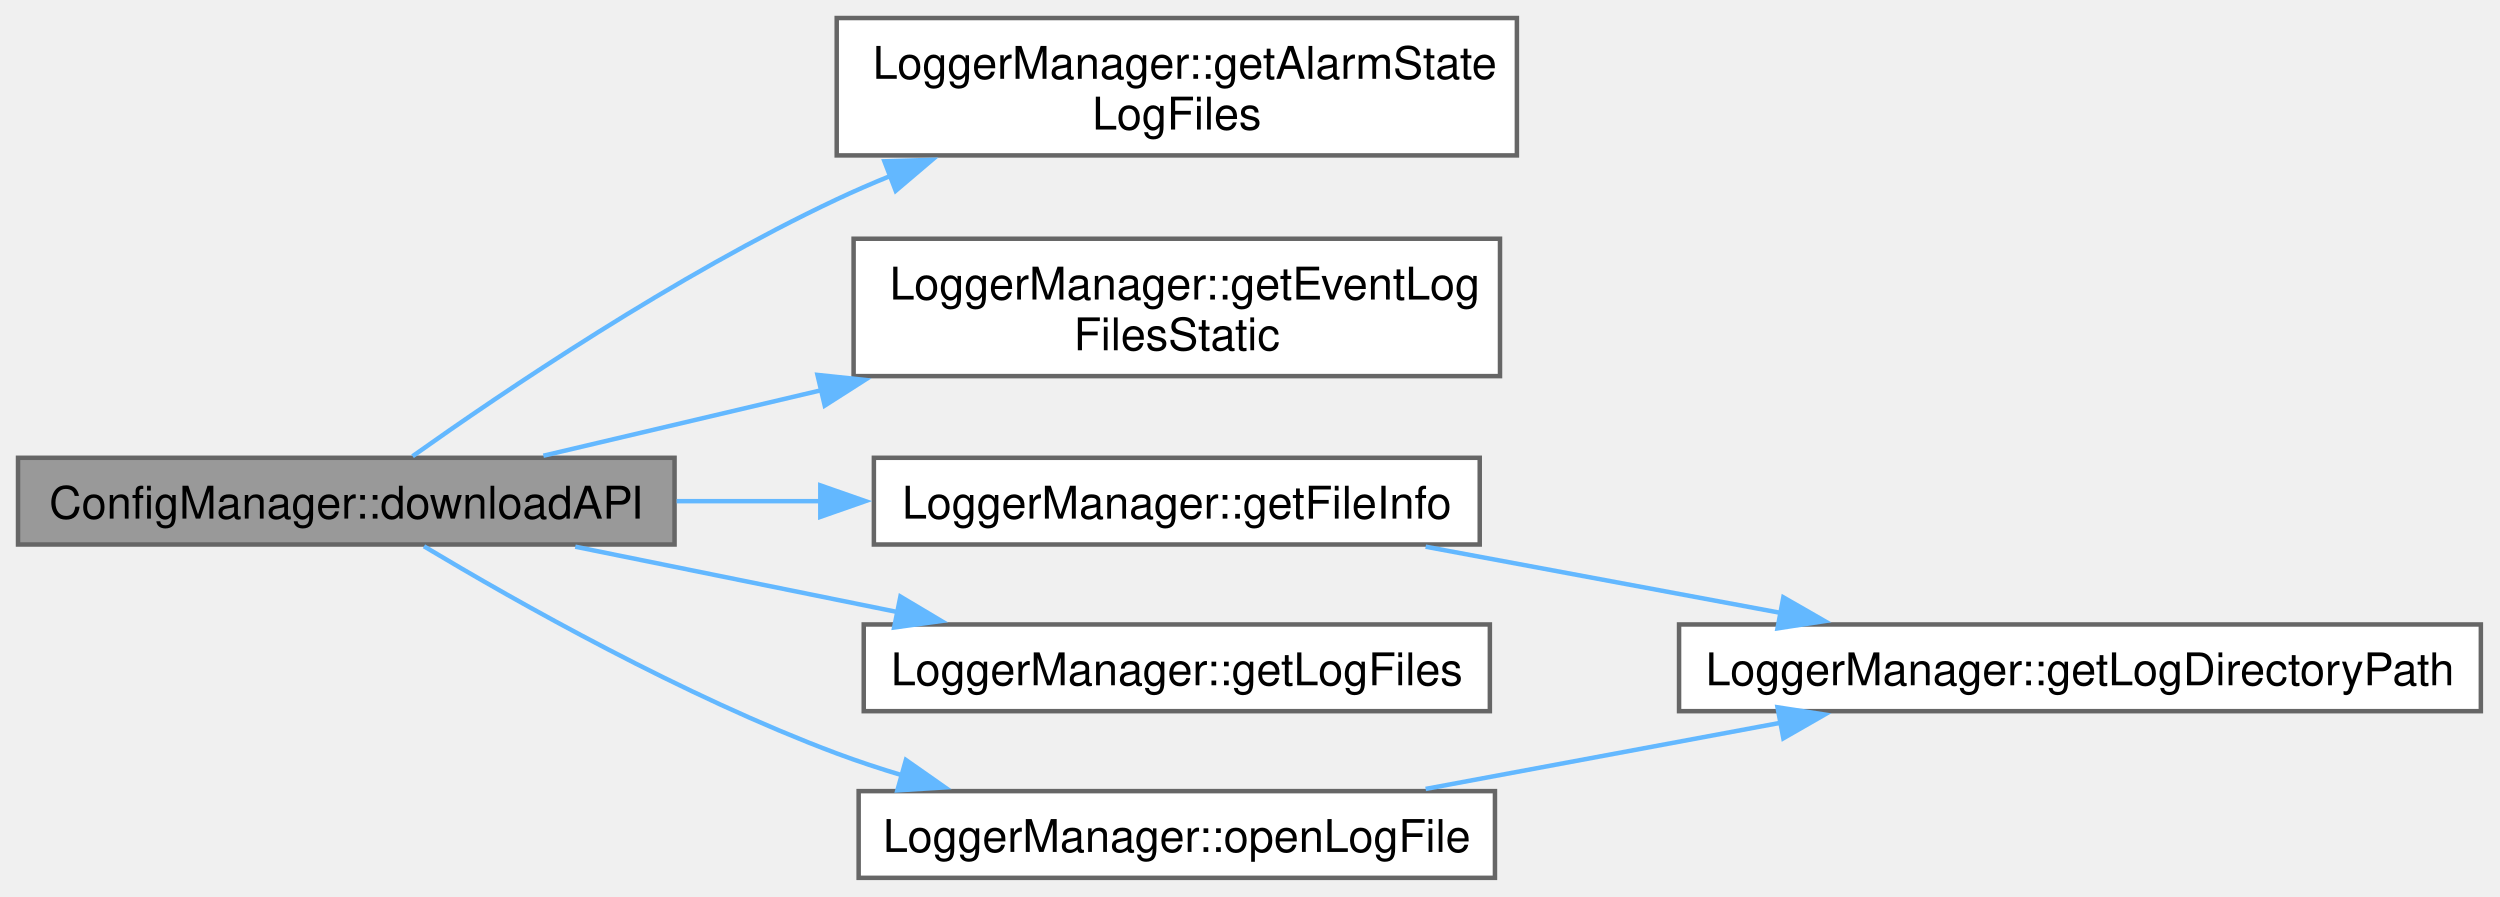
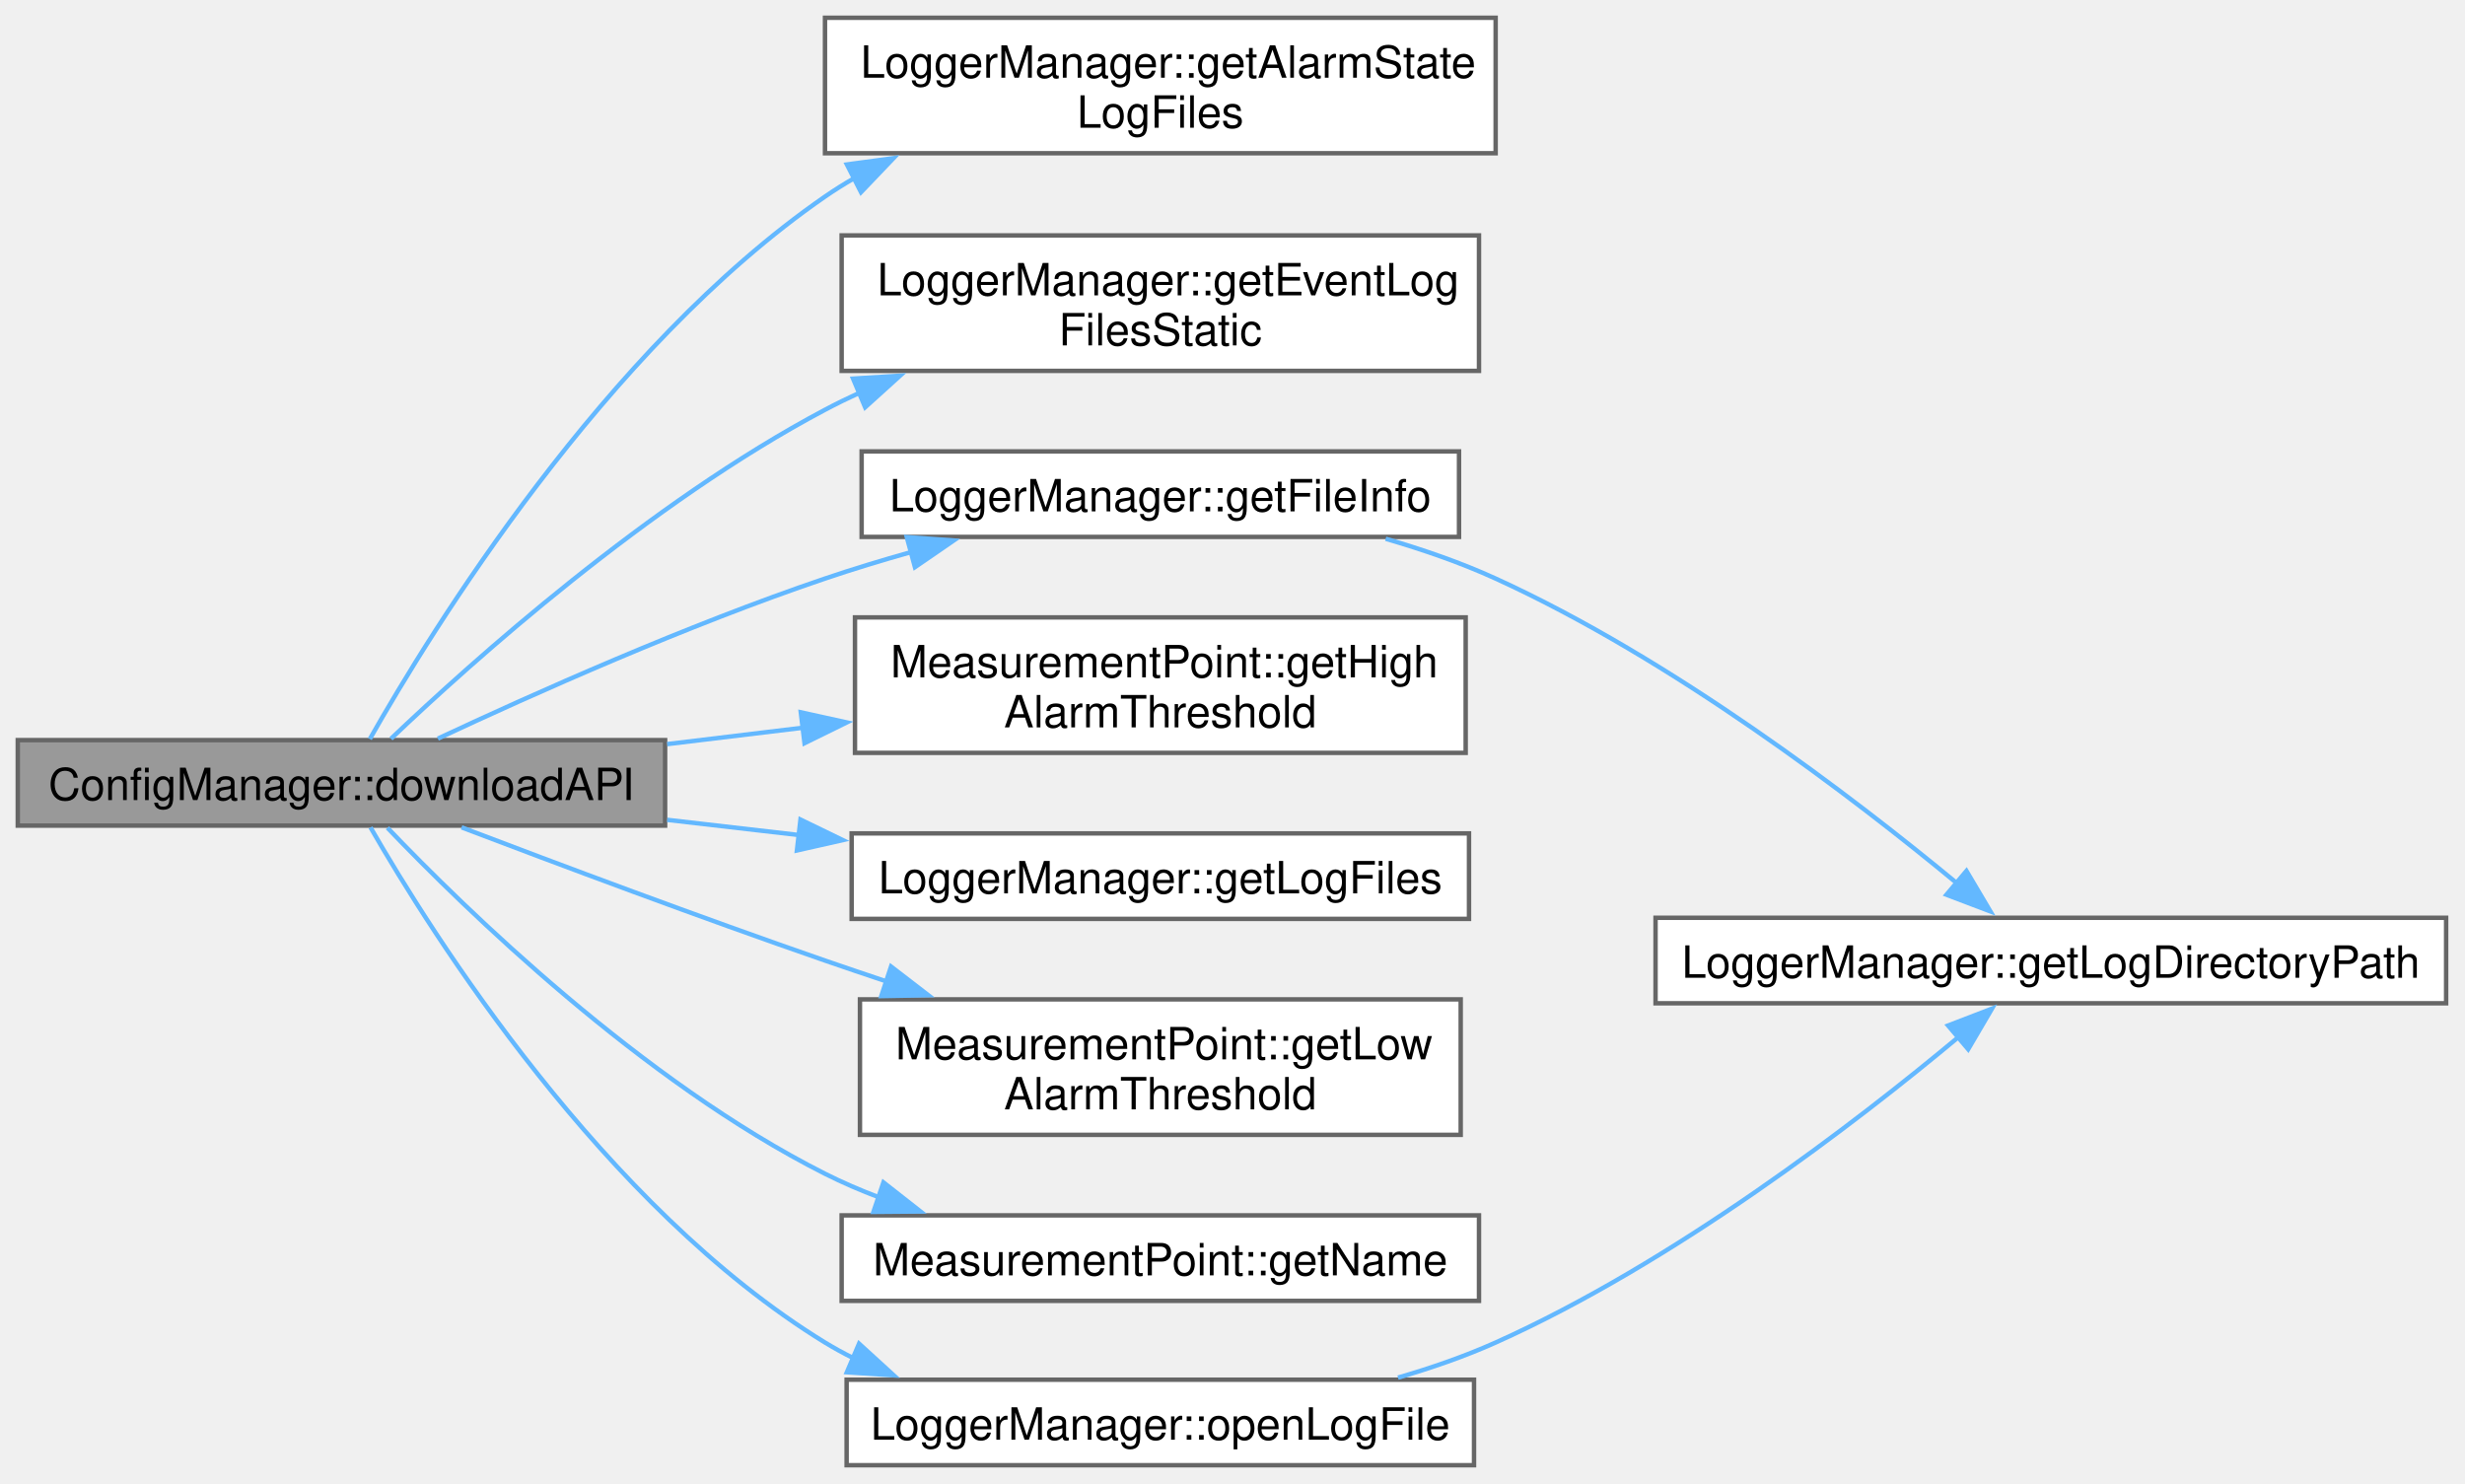
- <svg xmlns="http://www.w3.org/2000/svg" xmlns:xlink="http://www.w3.org/1999/xlink" width="555pt" height="199pt" viewBox="0.00 0.00 555.00 199.00">
-   <g id="graph0" class="graph" transform="scale(1 1) rotate(0) translate(4 194.88)">
+ <svg xmlns="http://www.w3.org/2000/svg" xmlns:xlink="http://www.w3.org/1999/xlink" width="555pt" height="334pt" viewBox="0.00 0.00 555.00 334.00">
+   <g id="graph0" class="graph" transform="scale(1 1) rotate(0) translate(4 329.88)">
    <g id="Node000001" class="node">
      <g id="a_Node000001">
        <a xlink:title="Setup file download API endpoints.">
-           <polygon fill="#999999" stroke="#666666" points="145.75,-93.25 0,-93.25 0,-74 145.75,-74 145.75,-93.25" />
-           <text xml:space="preserve" text-anchor="middle" x="72.88" y="-79.75" font-family="Helvetica,sans-Serif" font-size="10.00">ConfigManager::downloadAPI</text>
+           <polygon fill="#999999" stroke="#666666" points="145.75,-163.25 0,-163.25 0,-144 145.75,-144 145.75,-163.25" />
+           <text xml:space="preserve" text-anchor="middle" x="72.88" y="-149.75" font-family="Helvetica,sans-Serif" font-size="10.00">ConfigManager::downloadAPI</text>
        </a>
      </g>
    </g>
    <g id="Node000002" class="node">
      <g id="a_Node000002">
        <a xlink:href="class_logger_manager.html#a19e6a7d2c3ad2b1d3fa5acb578fb1619" target="_top" xlink:title=" ">
-           <polygon fill="white" stroke="#666666" points="332.75,-190.88 181.75,-190.88 181.75,-160.38 332.75,-160.38 332.75,-190.88" />
-           <text xml:space="preserve" text-anchor="start" x="189.75" y="-177.38" font-family="Helvetica,sans-Serif" font-size="10.00">LoggerManager::getAlarmState</text>
-           <text xml:space="preserve" text-anchor="middle" x="257.25" y="-166.12" font-family="Helvetica,sans-Serif" font-size="10.00">LogFiles</text>
+           <polygon fill="white" stroke="#666666" points="332.75,-325.88 181.75,-325.88 181.75,-295.38 332.75,-295.38 332.75,-325.88" />
+           <text xml:space="preserve" text-anchor="start" x="189.75" y="-312.38" font-family="Helvetica,sans-Serif" font-size="10.00">LoggerManager::getAlarmState</text>
+           <text xml:space="preserve" text-anchor="middle" x="257.25" y="-301.12" font-family="Helvetica,sans-Serif" font-size="10.00">LogFiles</text>
        </a>
      </g>
    </g>
    <g id="edge1_Node000001_Node000002" class="edge">
      <g id="a_edge1_Node000001_Node000002">
        <a xlink:title=" ">
-           <path fill="none" stroke="#63b8ff" d="M87.59,-93.6C107.53,-107.76 146.04,-133.82 181.75,-150.62 185.67,-152.47 189.75,-154.24 193.91,-155.92" />
-           <polygon fill="#63b8ff" stroke="#63b8ff" points="192.34,-159.07 202.93,-159.39 194.85,-152.53 192.34,-159.07" />
+           <path fill="none" stroke="#63b8ff" d="M79.27,-163.5C93.07,-187.86 132.08,-251.3 181.75,-285.62 183.85,-287.07 186.04,-288.45 188.29,-289.74" />
+           <polygon fill="#63b8ff" stroke="#63b8ff" points="186.68,-292.85 197.18,-294.27 189.86,-286.61 186.68,-292.85" />
        </a>
      </g>
    </g>
    <g id="Node000003" class="node">
      <g id="a_Node000003">
        <a xlink:href="class_logger_manager.html#a782a868803b4e2861169796aad7b8b60" target="_top" xlink:title=" ">
-           <polygon fill="white" stroke="#666666" points="329,-141.88 185.5,-141.88 185.5,-111.38 329,-111.38 329,-141.88" />
-           <text xml:space="preserve" text-anchor="start" x="193.5" y="-128.38" font-family="Helvetica,sans-Serif" font-size="10.00">LoggerManager::getEventLog</text>
-           <text xml:space="preserve" text-anchor="middle" x="257.25" y="-117.12" font-family="Helvetica,sans-Serif" font-size="10.00">FilesStatic</text>
+           <polygon fill="white" stroke="#666666" points="329,-276.88 185.5,-276.88 185.5,-246.38 329,-246.38 329,-276.88" />
+           <text xml:space="preserve" text-anchor="start" x="193.5" y="-263.38" font-family="Helvetica,sans-Serif" font-size="10.00">LoggerManager::getEventLog</text>
+           <text xml:space="preserve" text-anchor="middle" x="257.25" y="-252.12" font-family="Helvetica,sans-Serif" font-size="10.00">FilesStatic</text>
        </a>
      </g>
    </g>
    <g id="edge2_Node000001_Node000003" class="edge">
      <g id="a_edge2_Node000001_Node000003">
        <a xlink:title=" ">
-           <path fill="none" stroke="#63b8ff" d="M116.63,-93.71C135.1,-98.06 157.31,-103.3 178.52,-108.3" />
-           <polygon fill="#63b8ff" stroke="#63b8ff" points="177.48,-111.65 188.02,-110.54 179.09,-104.84 177.48,-111.65" />
+           <path fill="none" stroke="#63b8ff" d="M84.03,-163.56C102.2,-180.86 142.1,-216.65 181.75,-237.62 184.27,-238.96 186.88,-240.24 189.55,-241.46" />
+           <polygon fill="#63b8ff" stroke="#63b8ff" points="188.07,-244.63 198.65,-245.29 190.79,-238.18 188.07,-244.63" />
        </a>
      </g>
    </g>
    <g id="Node000004" class="node">
      <g id="a_Node000004">
        <a xlink:href="class_logger_manager.html#acb4313c65e6a661229f2c3d662f1c059" target="_top" xlink:title=" ">
-           <polygon fill="white" stroke="#666666" points="324.5,-93.25 190,-93.25 190,-74 324.5,-74 324.5,-93.25" />
-           <text xml:space="preserve" text-anchor="middle" x="257.25" y="-79.75" font-family="Helvetica,sans-Serif" font-size="10.00">LoggerManager::getFileInfo</text>
+           <polygon fill="white" stroke="#666666" points="324.5,-228.25 190,-228.25 190,-209 324.5,-209 324.5,-228.25" />
+           <text xml:space="preserve" text-anchor="middle" x="257.25" y="-214.75" font-family="Helvetica,sans-Serif" font-size="10.00">LoggerManager::getFileInfo</text>
        </a>
      </g>
    </g>
    <g id="edge3_Node000001_Node000004" class="edge">
      <g id="a_edge3_Node000001_Node000004">
        <a xlink:title=" ">
-           <path fill="none" stroke="#63b8ff" d="M146.22,-83.62C156.73,-83.62 167.6,-83.62 178.22,-83.62" />
-           <polygon fill="#63b8ff" stroke="#63b8ff" points="178.11,-87.13 188.11,-83.63 178.11,-80.13 178.11,-87.13" />
+           <path fill="none" stroke="#63b8ff" d="M94.59,-163.59C116.04,-173.63 150.7,-189.12 181.75,-199.62 187.99,-201.74 194.59,-203.74 201.18,-205.6" />
+           <polygon fill="#63b8ff" stroke="#63b8ff" points="200.17,-208.95 210.73,-208.19 202,-202.19 200.17,-208.95" />
        </a>
      </g>
    </g>
    <g id="Node000006" class="node">
      <g id="a_Node000006">
-         <a xlink:href="class_logger_manager.html#a2b670504d6ebd0c2c2f833caed6842d5" target="_top" xlink:title=" ">
-           <polygon fill="white" stroke="#666666" points="326.75,-56.25 187.75,-56.25 187.75,-37 326.75,-37 326.75,-56.25" />
-           <text xml:space="preserve" text-anchor="middle" x="257.25" y="-42.75" font-family="Helvetica,sans-Serif" font-size="10.00">LoggerManager::getLogFiles</text>
+         <a xlink:href="class_measurement_point.html#a71d6d440240f110cbd80c58bbc47aff6" target="_top" xlink:title="Get high alarm threshold.">
+           <polygon fill="white" stroke="#666666" points="326,-190.88 188.5,-190.88 188.5,-160.38 326,-160.38 326,-190.88" />
+           <text xml:space="preserve" text-anchor="start" x="196.5" y="-177.38" font-family="Helvetica,sans-Serif" font-size="10.00">MeasurementPoint::getHigh</text>
+           <text xml:space="preserve" text-anchor="middle" x="257.25" y="-166.12" font-family="Helvetica,sans-Serif" font-size="10.00">AlarmThreshold</text>
        </a>
      </g>
    </g>
    <g id="edge5_Node000001_Node000006" class="edge">
      <g id="a_edge5_Node000001_Node000006">
        <a xlink:title=" ">
-           <path fill="none" stroke="#63b8ff" d="M123.71,-73.51C145.82,-69.03 172.06,-63.71 195.32,-58.99" />
-           <polygon fill="#63b8ff" stroke="#63b8ff" points="195.89,-62.44 204.99,-57.02 194.5,-55.58 195.89,-62.44" />
+           <path fill="none" stroke="#63b8ff" d="M146.22,-162.35C156.26,-163.56 166.62,-164.81 176.79,-166.04" />
+           <polygon fill="#63b8ff" stroke="#63b8ff" points="176.3,-169.51 186.65,-167.23 177.14,-162.56 176.3,-169.51" />
        </a>
      </g>
    </g>
    <g id="Node000007" class="node">
      <g id="a_Node000007">
+         <a xlink:href="class_logger_manager.html#a2b670504d6ebd0c2c2f833caed6842d5" target="_top" xlink:title=" ">
+           <polygon fill="white" stroke="#666666" points="326.75,-142.25 187.75,-142.25 187.75,-123 326.75,-123 326.75,-142.25" />
+           <text xml:space="preserve" text-anchor="middle" x="257.25" y="-128.75" font-family="Helvetica,sans-Serif" font-size="10.00">LoggerManager::getLogFiles</text>
+         </a>
+       </g>
+     </g>
+     <g id="edge6_Node000001_Node000007" class="edge">
+       <g id="a_edge6_Node000001_Node000007">
+         <a xlink:title=" ">
+           <path fill="none" stroke="#63b8ff" d="M146.22,-145.3C156.04,-144.16 166.18,-143 176.13,-141.85" />
+           <polygon fill="#63b8ff" stroke="#63b8ff" points="176.23,-145.36 185.76,-140.74 175.43,-138.41 176.23,-145.36" />
+         </a>
+       </g>
+     </g>
+     <g id="Node000008" class="node">
+       <g id="a_Node000008">
+         <a xlink:href="class_measurement_point.html#a6e538e117d9e22c6998b56519a51d6ba" target="_top" xlink:title="Get low alarm threshold.">
+           <polygon fill="white" stroke="#666666" points="324.88,-104.88 189.62,-104.88 189.62,-74.38 324.88,-74.38 324.88,-104.88" />
+           <text xml:space="preserve" text-anchor="start" x="197.62" y="-91.38" font-family="Helvetica,sans-Serif" font-size="10.00">MeasurementPoint::getLow</text>
+           <text xml:space="preserve" text-anchor="middle" x="257.25" y="-80.12" font-family="Helvetica,sans-Serif" font-size="10.00">AlarmThreshold</text>
+         </a>
+       </g>
+     </g>
+     <g id="edge7_Node000001_Node000008" class="edge">
+       <g id="a_edge7_Node000001_Node000008">
+         <a xlink:title=" ">
+           <path fill="none" stroke="#63b8ff" d="M99.92,-143.61C121.7,-135.32 153.63,-123.36 181.75,-113.62 186.23,-112.07 190.87,-110.5 195.54,-108.94" />
+           <polygon fill="#63b8ff" stroke="#63b8ff" points="196.62,-112.27 205.02,-105.81 194.43,-105.62 196.62,-112.27" />
+         </a>
+       </g>
+     </g>
+     <g id="Node000009" class="node">
+       <g id="a_Node000009">
+         <a xlink:href="class_measurement_point.html#aa3a80d373c7609c7b178bf7353ffdd7a" target="_top" xlink:title="Get measurement point name.">
+           <polygon fill="white" stroke="#666666" points="329,-56.25 185.5,-56.25 185.5,-37 329,-37 329,-56.25" />
+           <text xml:space="preserve" text-anchor="middle" x="257.25" y="-42.75" font-family="Helvetica,sans-Serif" font-size="10.00">MeasurementPoint::getName</text>
+         </a>
+       </g>
+     </g>
+     <g id="edge8_Node000001_Node000009" class="edge">
+       <g id="a_edge8_Node000001_Node000009">
+         <a xlink:title=" ">
+           <path fill="none" stroke="#63b8ff" d="M83.23,-143.51C100.77,-125.16 140.53,-86.41 181.75,-65.62 185.66,-63.65 189.79,-61.87 194.03,-60.27" />
+           <polygon fill="#63b8ff" stroke="#63b8ff" points="194.91,-63.67 203.25,-57.13 192.66,-57.04 194.91,-63.67" />
+         </a>
+       </g>
+     </g>
+     <g id="Node000010" class="node">
+       <g id="a_Node000010">
        <a xlink:href="class_logger_manager.html#a92719154d919a9bd45a8ea192e70dfcc" target="_top" xlink:title=" ">
          <polygon fill="white" stroke="#666666" points="327.88,-19.25 186.62,-19.25 186.62,0 327.88,0 327.88,-19.25" />
          <text xml:space="preserve" text-anchor="middle" x="257.25" y="-5.75" font-family="Helvetica,sans-Serif" font-size="10.00">LoggerManager::openLogFile</text>
        </a>
      </g>
    </g>
-     <g id="edge6_Node000001_Node000007" class="edge">
-       <g id="a_edge6_Node000001_Node000007">
+     <g id="edge9_Node000001_Node000010" class="edge">
+       <g id="a_edge9_Node000001_Node000010">
        <a xlink:title=" ">
-           <path fill="none" stroke="#63b8ff" d="M90.12,-73.6C110.74,-61.25 147.76,-40.34 181.75,-27.62 186.43,-25.87 191.35,-24.25 196.32,-22.75" />
-           <polygon fill="#63b8ff" stroke="#63b8ff" points="197.11,-26.16 205.79,-20.08 195.22,-19.42 197.11,-26.16" />
+           <path fill="none" stroke="#63b8ff" d="M79.42,-143.59C93.28,-119.5 131.91,-58.18 181.75,-27.62 183.79,-26.38 185.91,-25.21 188.09,-24.13" />
+           <polygon fill="#63b8ff" stroke="#63b8ff" points="189.42,-27.37 197.24,-20.23 186.67,-20.93 189.42,-27.37" />
        </a>
      </g>
    </g>
    <g id="Node000005" class="node">
      <g id="a_Node000005">
        <a xlink:href="class_logger_manager.html#a72c969cc82b969c4899dc4d2c8280f0b" target="_top" xlink:title=" ">
-           <polygon fill="white" stroke="#666666" points="546.75,-56.25 368.75,-56.25 368.75,-37 546.75,-37 546.75,-56.25" />
-           <text xml:space="preserve" text-anchor="middle" x="457.75" y="-42.75" font-family="Helvetica,sans-Serif" font-size="10.00">LoggerManager::getLogDirectoryPath</text>
+           <polygon fill="white" stroke="#666666" points="546.75,-123.25 368.75,-123.25 368.75,-104 546.75,-104 546.75,-123.25" />
+           <text xml:space="preserve" text-anchor="middle" x="457.75" y="-109.75" font-family="Helvetica,sans-Serif" font-size="10.00">LoggerManager::getLogDirectoryPath</text>
        </a>
      </g>
    </g>
    <g id="edge4_Node000004_Node000005" class="edge">
      <g id="a_edge4_Node000004_Node000005">
        <a xlink:title=" ">
-           <path fill="none" stroke="#63b8ff" d="M312.49,-73.51C336.89,-68.97 365.89,-63.56 391.47,-58.79" />
-           <polygon fill="#63b8ff" stroke="#63b8ff" points="391.9,-62.27 401.09,-57 390.61,-55.39 391.9,-62.27" />
+           <path fill="none" stroke="#63b8ff" d="M307.99,-208.58C316.44,-206.13 324.98,-203.17 332.75,-199.62 372.55,-181.46 413.19,-150.4 436.64,-131" />
+           <polygon fill="#63b8ff" stroke="#63b8ff" points="438.75,-133.8 444.15,-124.68 434.24,-128.44 438.75,-133.8" />
        </a>
      </g>
    </g>
-     <g id="edge7_Node000007_Node000005" class="edge">
-       <g id="a_edge7_Node000007_Node000005">
+     <g id="edge10_Node000010_Node000005" class="edge">
+       <g id="a_edge10_Node000010_Node000005">
        <a xlink:title=" ">
-           <path fill="none" stroke="#63b8ff" d="M312.49,-19.74C336.89,-24.28 365.89,-29.69 391.47,-34.46" />
-           <polygon fill="#63b8ff" stroke="#63b8ff" points="390.61,-37.86 401.09,-36.25 391.9,-30.98 390.61,-37.86" />
+           <path fill="none" stroke="#63b8ff" d="M310.77,-19.72C318.3,-21.91 325.83,-24.52 332.75,-27.62 372.88,-45.63 413.7,-77 437.05,-96.47" />
+           <polygon fill="#63b8ff" stroke="#63b8ff" points="434.61,-98.99 444.5,-102.79 439.14,-93.65 434.61,-98.99" />
        </a>
      </g>
    </g>
  </g>
</svg>
